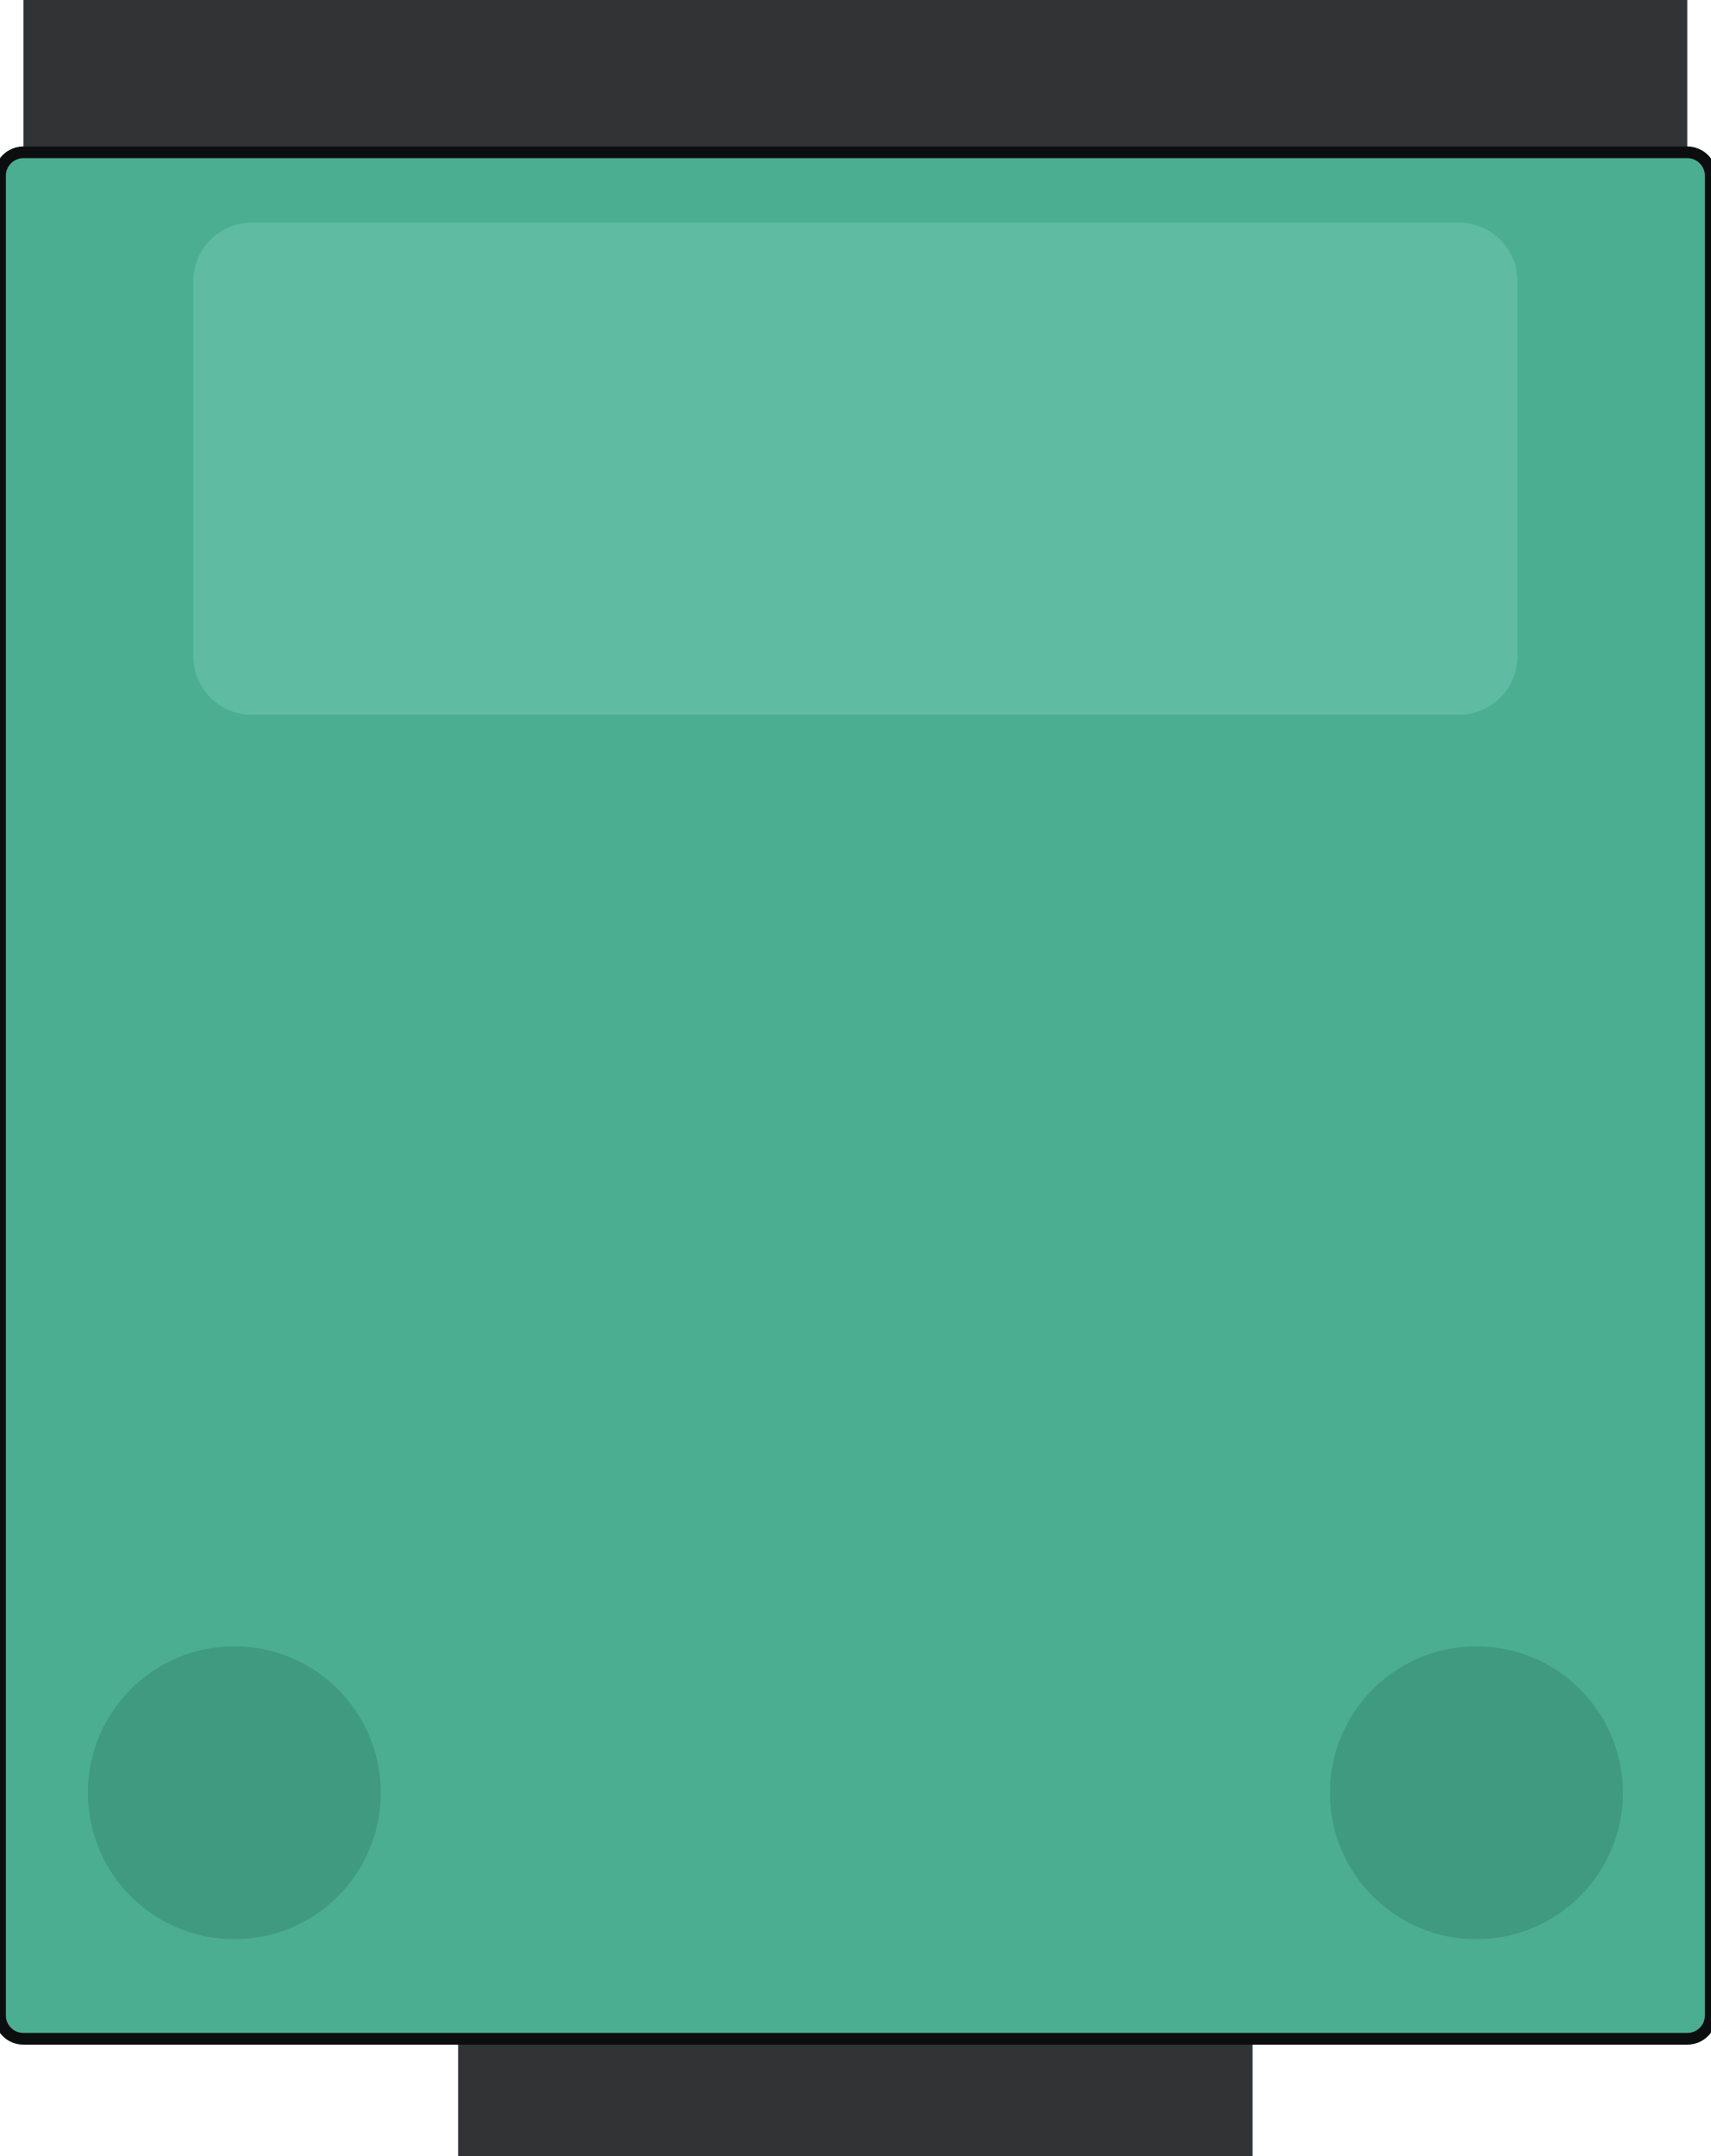
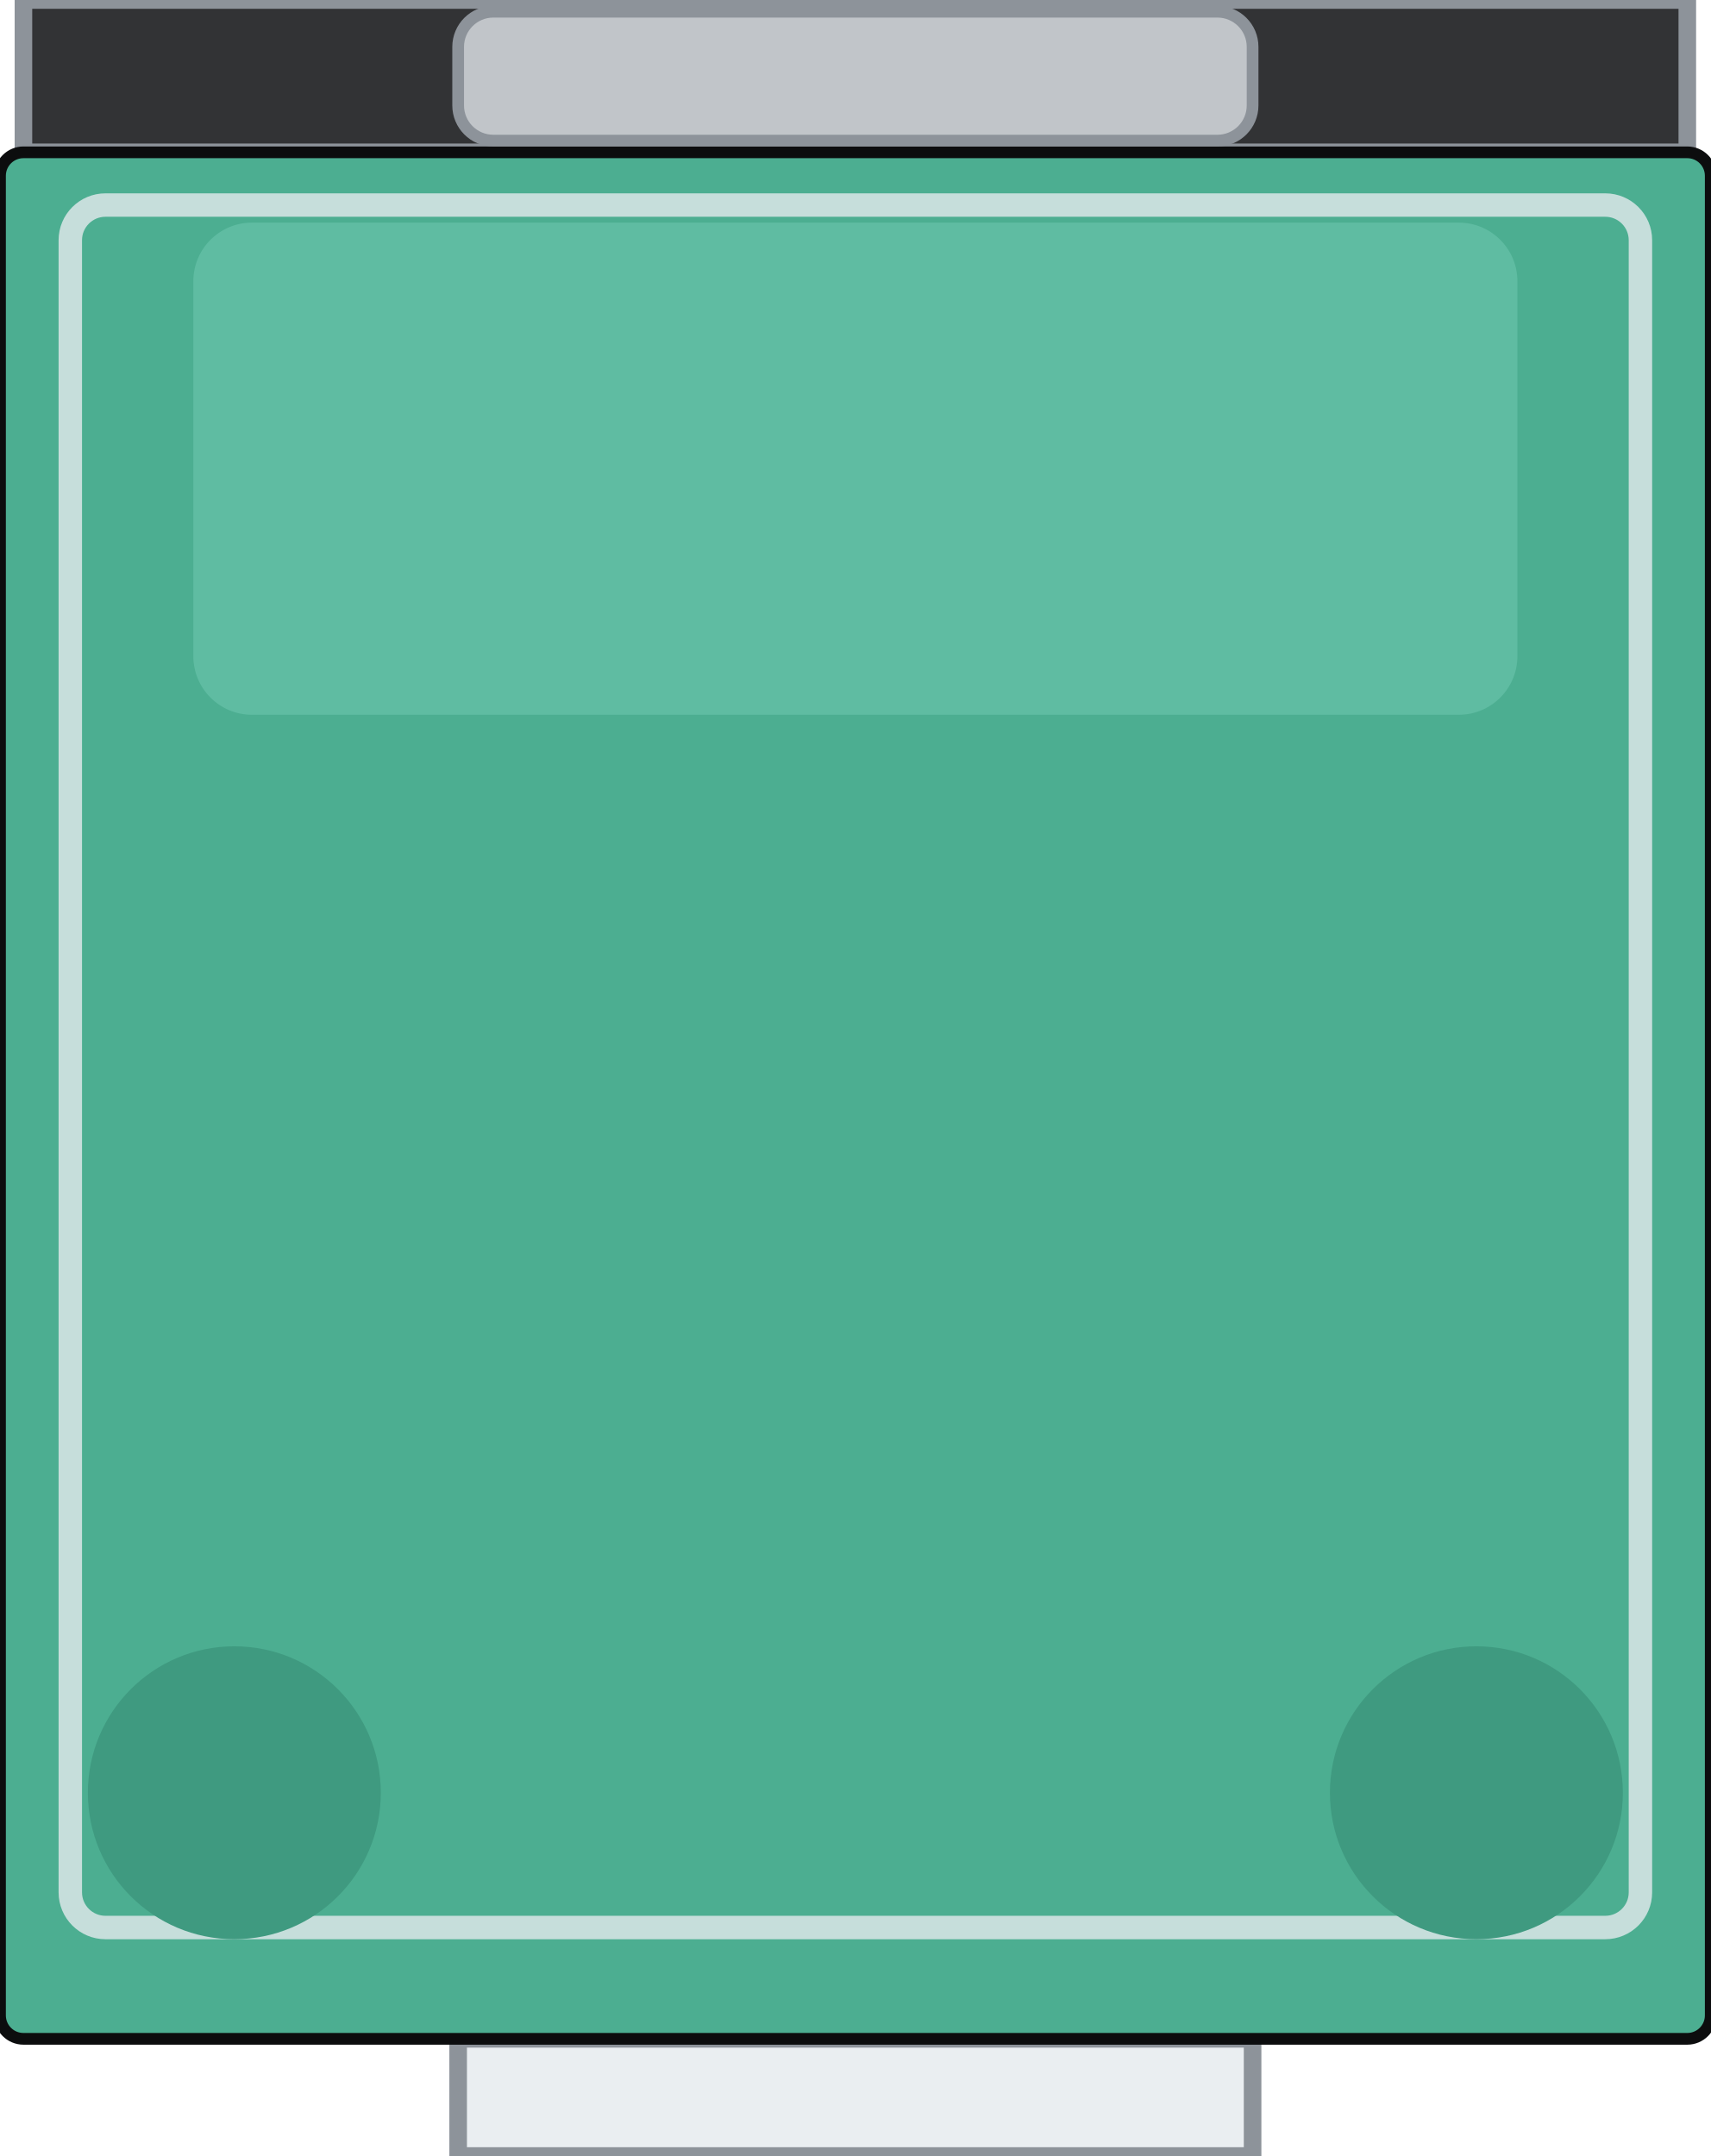
<svg xmlns="http://www.w3.org/2000/svg" width="14.6mm" height="18.4mm" viewBox="0 0 14.6 18.4">
-   <rect id="housing-top" x="0.2" y="0" width="14.2" height="1.3" fill="#323335" />
-   <rect id="housing-tab" x="3.91" y="17.4" width="6.78" height="1.0" fill="#323335" />
+   <rect id="housing-top" x="0.2" y="0" width="14.2" height="1.3" fill="#323335" stroke="#8d939a" stroke-width="0.15" />
+   <rect id="housing-tab" x="3.91" y="17.4" width="6.78" height="1.0" fill="#e4eaed" fill-opacity="0.8" stroke="#8d939a" stroke-width="0.15" />
  <rect id="frame" x="0" y="1.3" width="14.6" height="16.1" rx="0.2" fill="#4cae91" stroke="#0c0d0e" stroke-width="0.1" />
+   <rect id="collar" x="0.6" y="1.75" width="13.4" height="14.7" rx="0.3" fill="none" stroke="#e4eaed" stroke-opacity="0.8" stroke-width="0.2" />
+   <rect id="latch" x="3.91" y="0.1" width="6.78" height="1.1" rx="0.3" fill="#e4eaed" fill-opacity="0.8" stroke="#8d939a" stroke-width="0.1" />
  <rect id="label" x="1.65" y="1.9" width="11.3" height="4.2" rx="0.5" fill="#5fbca2" />
  <circle id="mark-left" cx="2.0" cy="15.3" r="1.25" fill="#3f9a80" />
  <circle id="mark-right" cx="12.6" cy="15.3" r="1.25" fill="#3f9a80" />
</svg>
